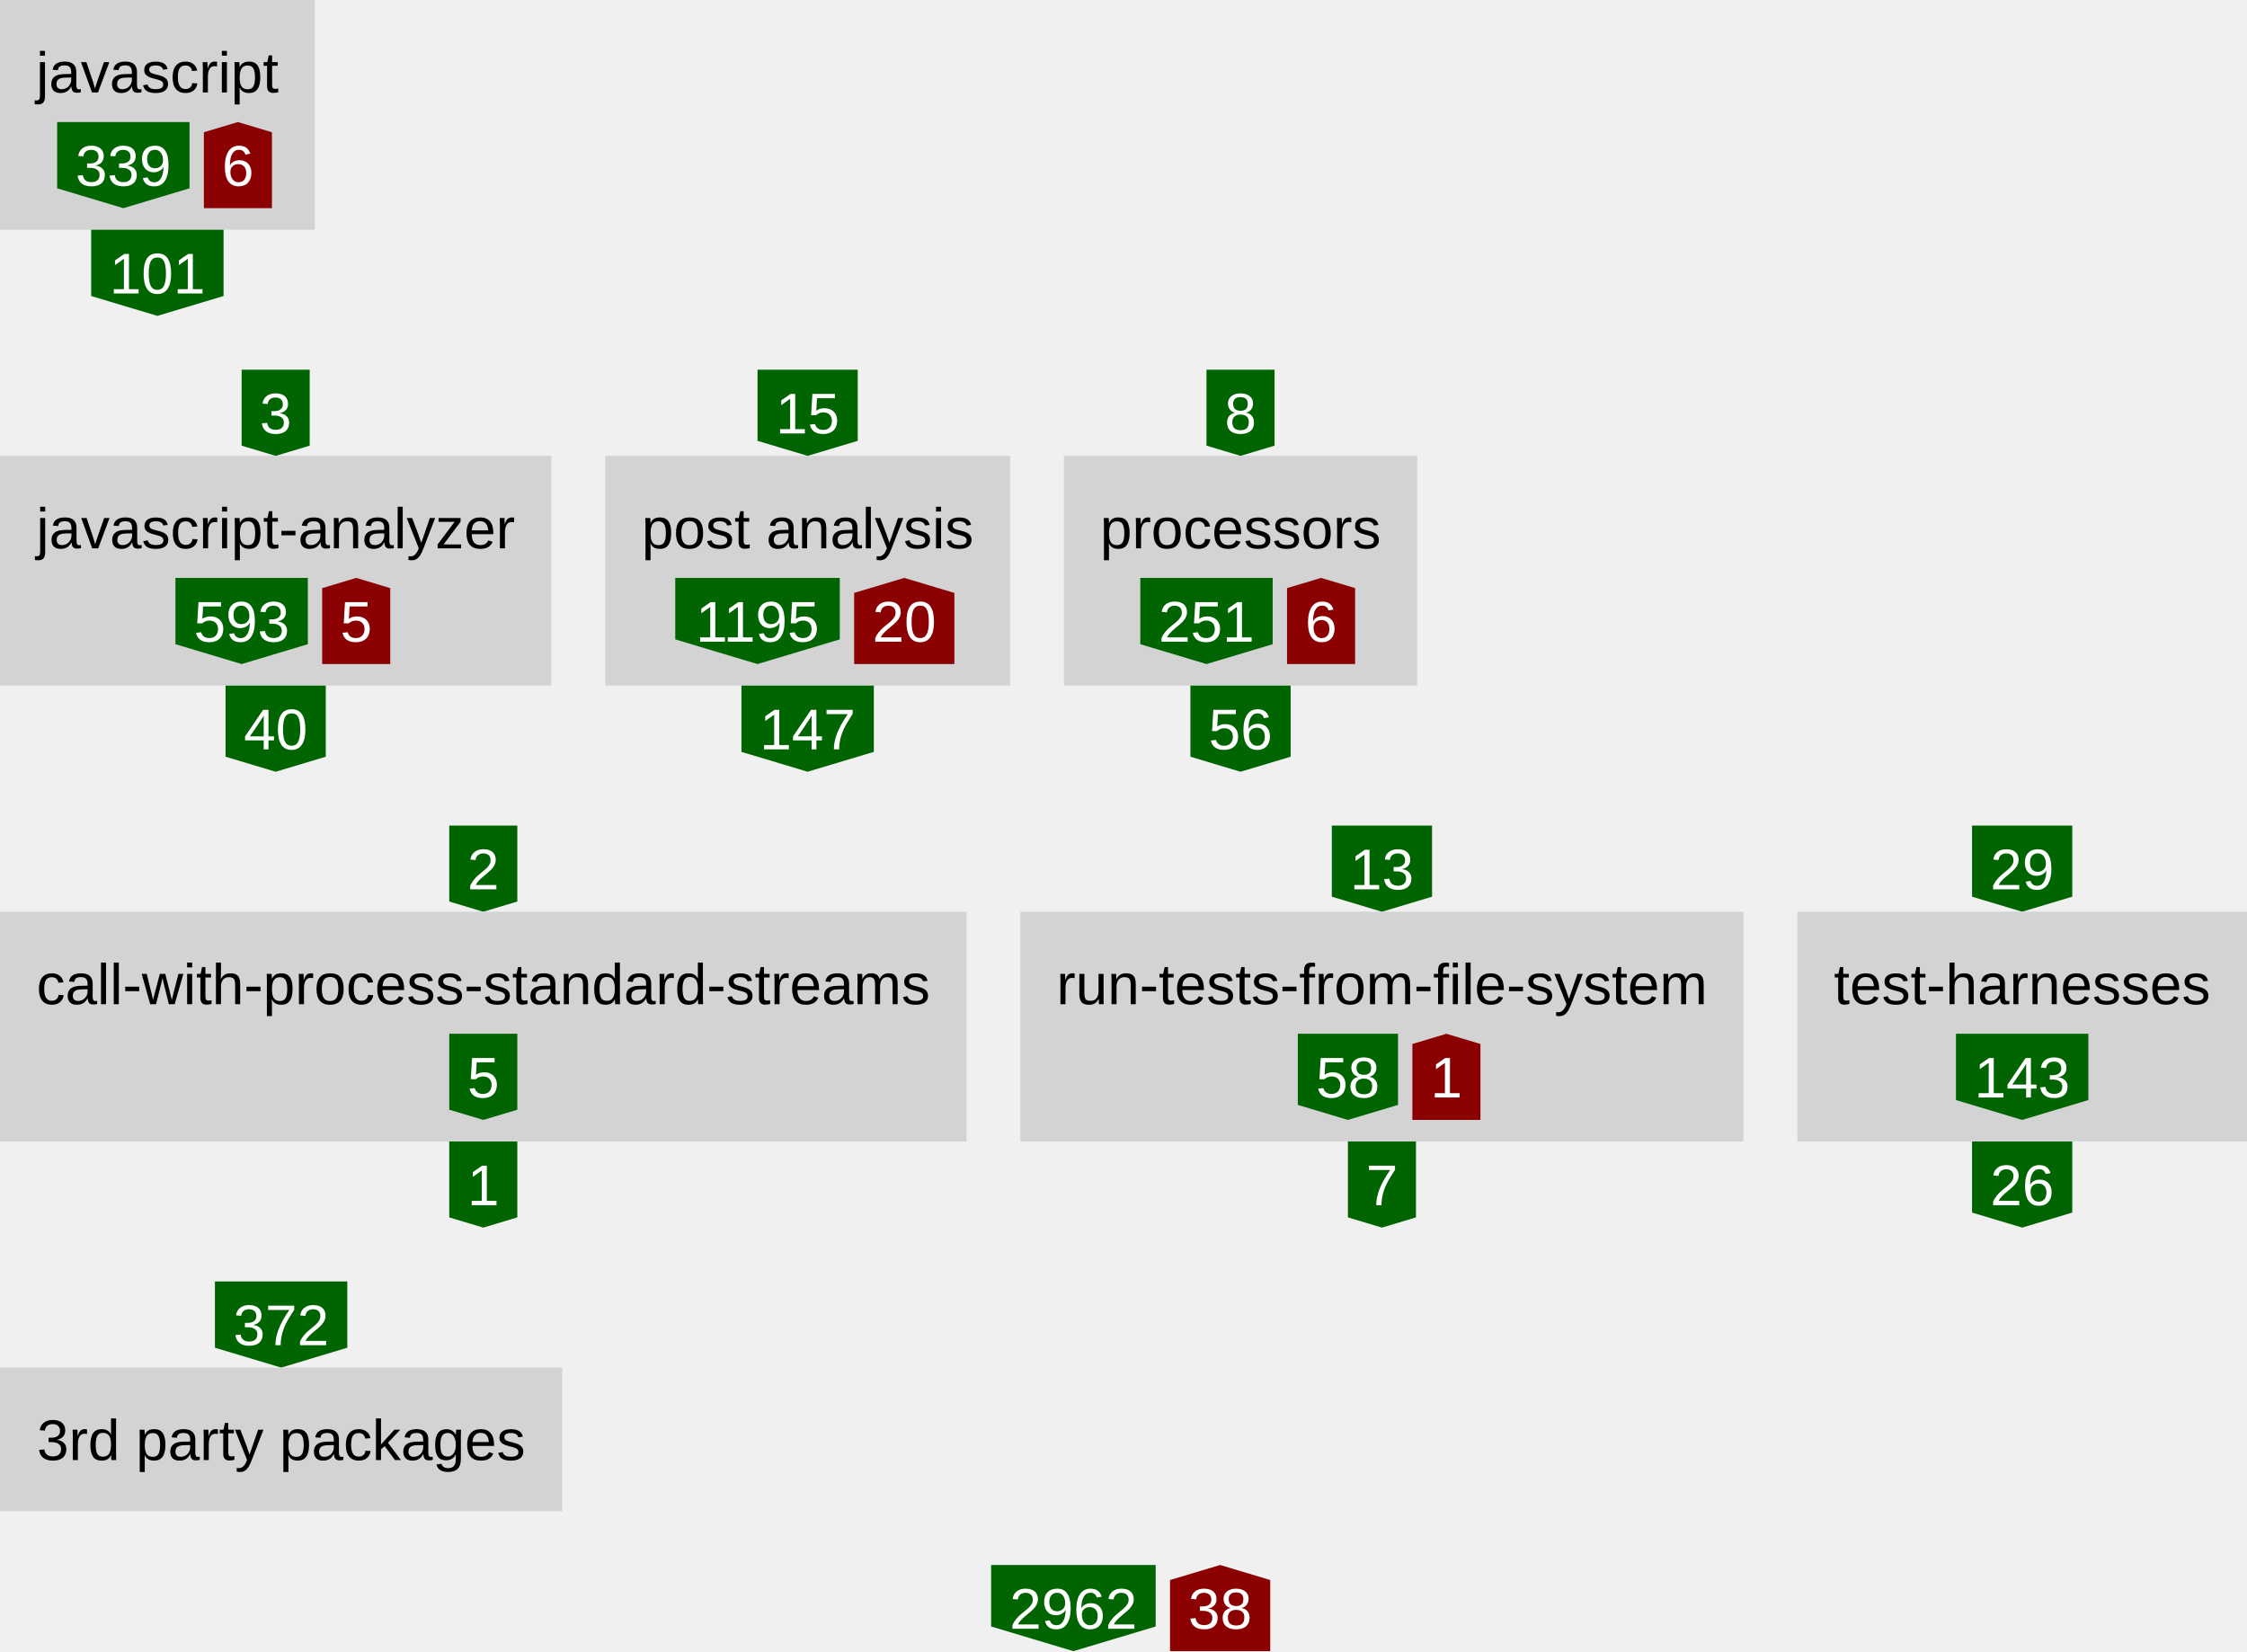
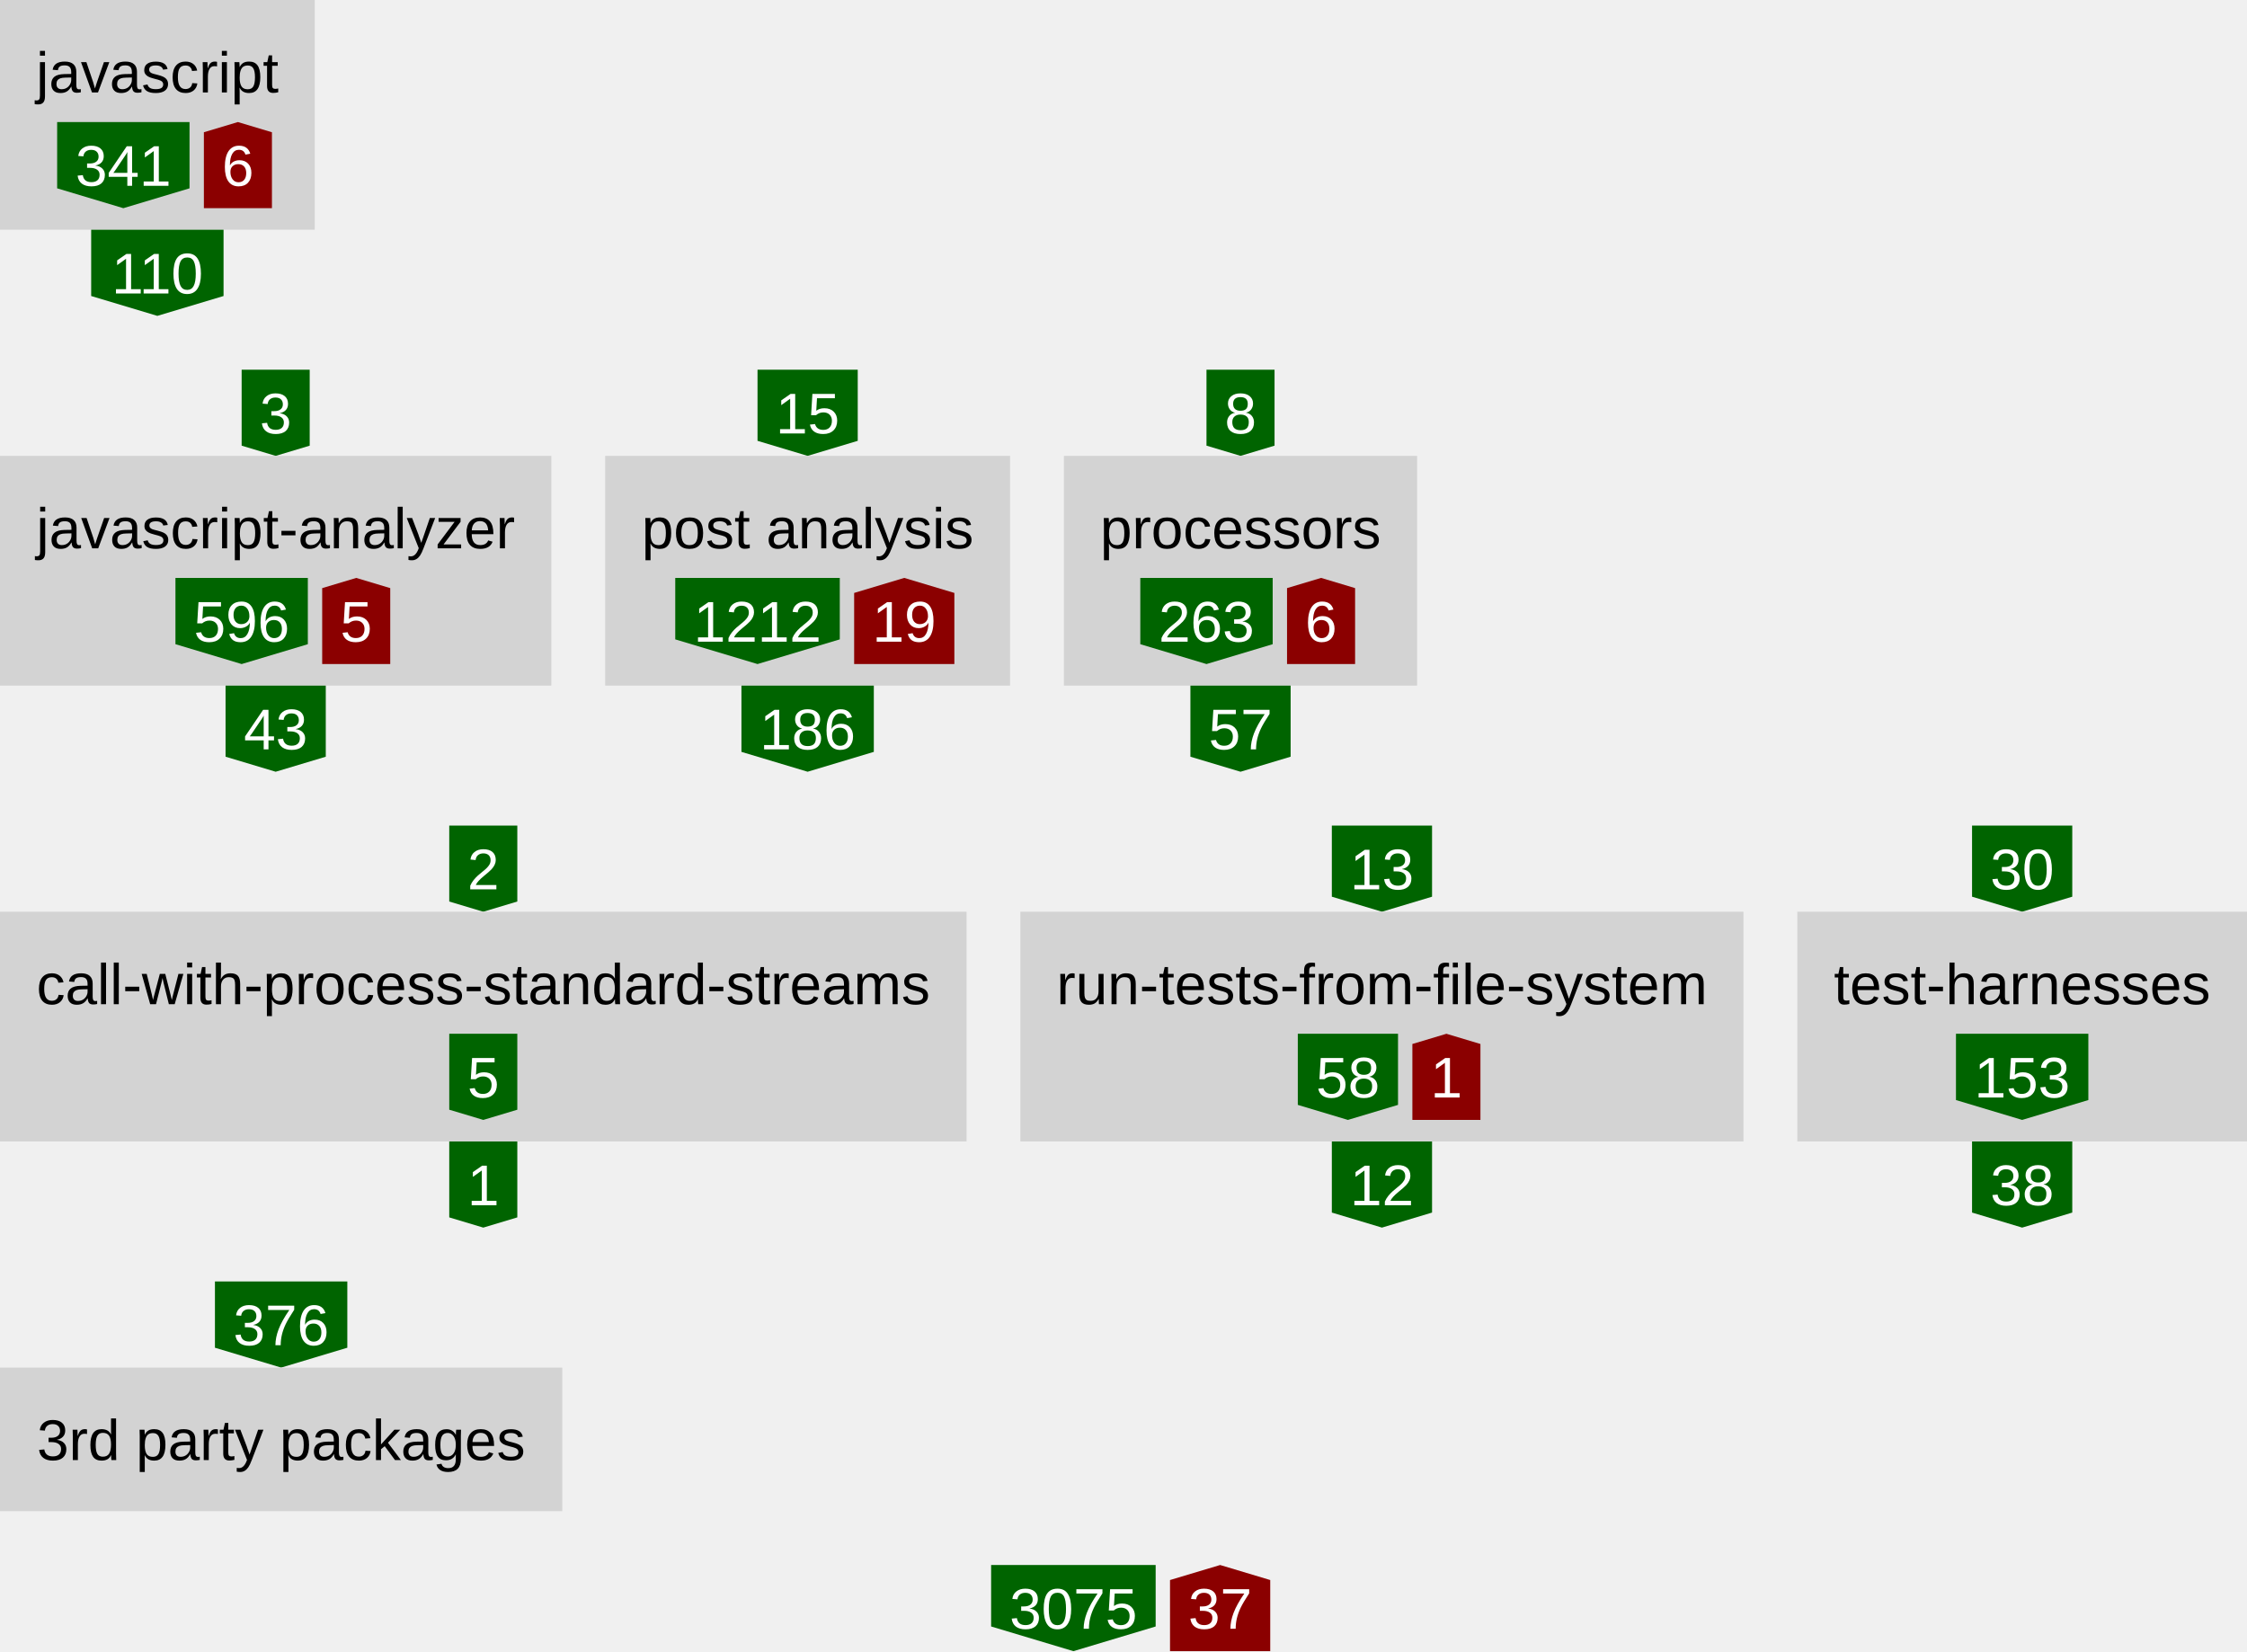
<svg xmlns="http://www.w3.org/2000/svg" height="460" width="626">
  <defs>
    <style type="text/css">text{font-family:arial;font-size:16px}g.anonymous&gt;text{font-style:italic}g.parent&gt;rect{fill:none;stroke:gray}g.item&gt;rect{fill:lightgray}g.item&gt;text{text-anchor:middle}g.dependency&gt;text{fill:white;text-anchor:middle}</style>
  </defs>
  <symbol id="down-arrow" preserveAspectRatio="xMidYMax slice" viewBox="0,0,1,1">
    <polygon fill="darkgreen" points="0,0.85 0,0 1,0 1,0.85 0.5,1" />
  </symbol>
  <symbol id="right-arrow" preserveAspectRatio="xMaxYMid slice" viewBox="0,0,1,1">
    <polygon fill="darkred" points="0.85,0 0,0 0,1 0.85,1 1,0.5" />
  </symbol>
  <symbol id="up-arrow" preserveAspectRatio="xMidYMin slice" viewBox="0,0,1,1">
    <polygon fill="darkred" points="0,0.15 0,1 1,1 1,0.15 0.5,0" />
  </symbol>
  <g class="item">
    <rect height="64" width="87.68" />
    <text x="43.84" y="25.76">javascript</text>
    <g class="dependency">
      <use href="#down-arrow" height="24" width="36.88" x="15.92" y="34" />
-       <text x="34.36" y="51.76">339</text>
+       <text x="34.36" y="51.76">341</text>
    </g>
    <g class="dependency">
      <use href="#up-arrow" height="24" width="18.96" x="56.8" y="34" />
      <text x="66.28" y="51.76">6</text>
    </g>
  </g>
  <g class="dependency">
    <use href="#down-arrow" height="24" width="36.88" x="25.4" y="64" />
-     <text x="43.84" y="81.76">101</text>
+     <text x="43.84" y="81.76">110</text>
  </g>
  <g class="dependency">
    <use href="#down-arrow" height="24" width="18.96" x="67.32" y="103" />
    <text x="76.8" y="120.76">3</text>
  </g>
  <g class="item">
    <rect height="64" width="153.6" y="127" />
    <text x="76.8" y="152.76">javascript-analyzer</text>
    <g class="dependency">
      <use href="#down-arrow" height="24" width="36.88" x="48.88" y="161" />
-       <text x="67.32" y="178.76">593</text>
+       <text x="67.32" y="178.76">596</text>
    </g>
    <g class="dependency">
      <use href="#up-arrow" height="24" width="18.96" x="89.76" y="161" />
      <text x="99.24" y="178.76">5</text>
    </g>
  </g>
  <g class="dependency">
    <use href="#down-arrow" height="24" width="27.92" x="62.84" y="191" />
-     <text x="76.8" y="208.76">40</text>
+     <text x="76.8" y="208.76">43</text>
  </g>
  <g class="dependency">
    <use href="#down-arrow" height="24" width="27.92" x="211.04" y="103" />
    <text x="225" y="120.76">15</text>
  </g>
  <g class="item">
    <rect height="64" width="112.8" x="168.6" y="127" />
    <text x="225" y="152.76">post analysis</text>
    <g class="dependency">
      <use href="#down-arrow" height="24" width="45.84" x="188.12" y="161" />
-       <text x="211.04" y="178.76">1195</text>
+       <text x="211.04" y="178.76">1212</text>
    </g>
    <g class="dependency">
      <use href="#up-arrow" height="24" width="27.92" x="237.96" y="161" />
-       <text x="251.92" y="178.76">20</text>
+       <text x="251.92" y="178.76">19</text>
    </g>
  </g>
  <g class="dependency">
    <use href="#down-arrow" height="24" width="36.88" x="206.56" y="191" />
-     <text x="225" y="208.76">147</text>
+     <text x="225" y="208.76">186</text>
  </g>
  <g class="dependency">
    <use href="#down-arrow" height="24" width="18.96" x="336.12" y="103" />
    <text x="345.6" y="120.76">8</text>
  </g>
  <g class="item">
    <rect height="64" width="98.4" x="296.4" y="127" />
    <text x="345.6" y="152.76">processors</text>
    <g class="dependency">
      <use href="#down-arrow" height="24" width="36.88" x="317.68" y="161" />
-       <text x="336.12" y="178.76">251</text>
+       <text x="336.12" y="178.76">263</text>
    </g>
    <g class="dependency">
      <use href="#up-arrow" height="24" width="18.96" x="358.56" y="161" />
      <text x="368.04" y="178.76">6</text>
    </g>
  </g>
  <g class="dependency">
    <use href="#down-arrow" height="24" width="27.92" x="331.64" y="191" />
-     <text x="345.6" y="208.76">56</text>
+     <text x="345.6" y="208.76">57</text>
  </g>
  <g class="dependency">
    <use href="#down-arrow" height="24" width="18.96" x="125.16" y="230" />
    <text x="134.64" y="247.76">2</text>
  </g>
  <g class="item">
    <rect height="64" width="269.28" y="254" />
    <text x="134.64" y="279.76">call-with-process-standard-streams</text>
    <g class="dependency">
      <use href="#down-arrow" height="24" width="18.96" x="125.16" y="288" />
      <text x="134.64" y="305.76">5</text>
    </g>
  </g>
  <g class="dependency">
    <use href="#down-arrow" height="24" width="18.96" x="125.16" y="318" />
    <text x="134.64" y="335.76">1</text>
  </g>
  <g class="dependency">
    <use href="#down-arrow" height="24" width="27.92" x="371.04" y="230" />
    <text x="385" y="247.76">13</text>
  </g>
  <g class="item">
    <rect height="64" width="201.44" x="284.28" y="254" />
    <text x="385" y="279.76">run-tests-from-file-system</text>
    <g class="dependency">
      <use href="#down-arrow" height="24" width="27.92" x="361.56" y="288" />
      <text x="375.52" y="305.76">58</text>
    </g>
    <g class="dependency">
      <use href="#up-arrow" height="24" width="18.96" x="393.48" y="288" />
      <text x="402.96" y="305.76">1</text>
    </g>
  </g>
  <g class="dependency">
-     <use href="#down-arrow" height="24" width="18.96" x="375.52" y="318" />
-     <text x="385" y="335.76">7</text>
+     <use href="#down-arrow" height="24" width="27.92" x="371.04" y="318" />
+     <text x="385" y="335.76">12</text>
  </g>
  <g class="dependency">
    <use href="#down-arrow" height="24" width="27.92" x="549.4" y="230" />
-     <text x="563.36" y="247.76">29</text>
+     <text x="563.36" y="247.76">30</text>
  </g>
  <g class="item">
    <rect height="64" width="125.28" x="500.72" y="254" />
    <text x="563.36" y="279.76">test-harnesses</text>
    <g class="dependency">
      <use href="#down-arrow" height="24" width="36.88" x="544.92" y="288" />
-       <text x="563.36" y="305.76">143</text>
+       <text x="563.36" y="305.76">153</text>
    </g>
  </g>
  <g class="dependency">
    <use href="#down-arrow" height="24" width="27.92" x="549.4" y="318" />
-     <text x="563.36" y="335.76">26</text>
+     <text x="563.36" y="335.76">38</text>
  </g>
  <g class="dependency">
    <use href="#down-arrow" height="24" width="36.88" x="59.88" y="357" />
-     <text x="78.32" y="374.76">372</text>
+     <text x="78.32" y="374.76">376</text>
  </g>
  <g class="item">
    <rect height="40" width="156.64" y="381" />
    <text x="78.32" y="406.76">3rd party packages</text>
  </g>
  <g class="dependency">
    <use href="#down-arrow" height="24" width="45.84" x="276.12" y="436" />
-     <text x="299.04" y="453.76">2962</text>
+     <text x="299.04" y="453.76">3075</text>
  </g>
  <g class="dependency">
    <use href="#up-arrow" height="24" width="27.92" x="325.96" y="436" />
-     <text x="339.92" y="453.76">38</text>
+     <text x="339.92" y="453.76">37</text>
  </g>
</svg>
